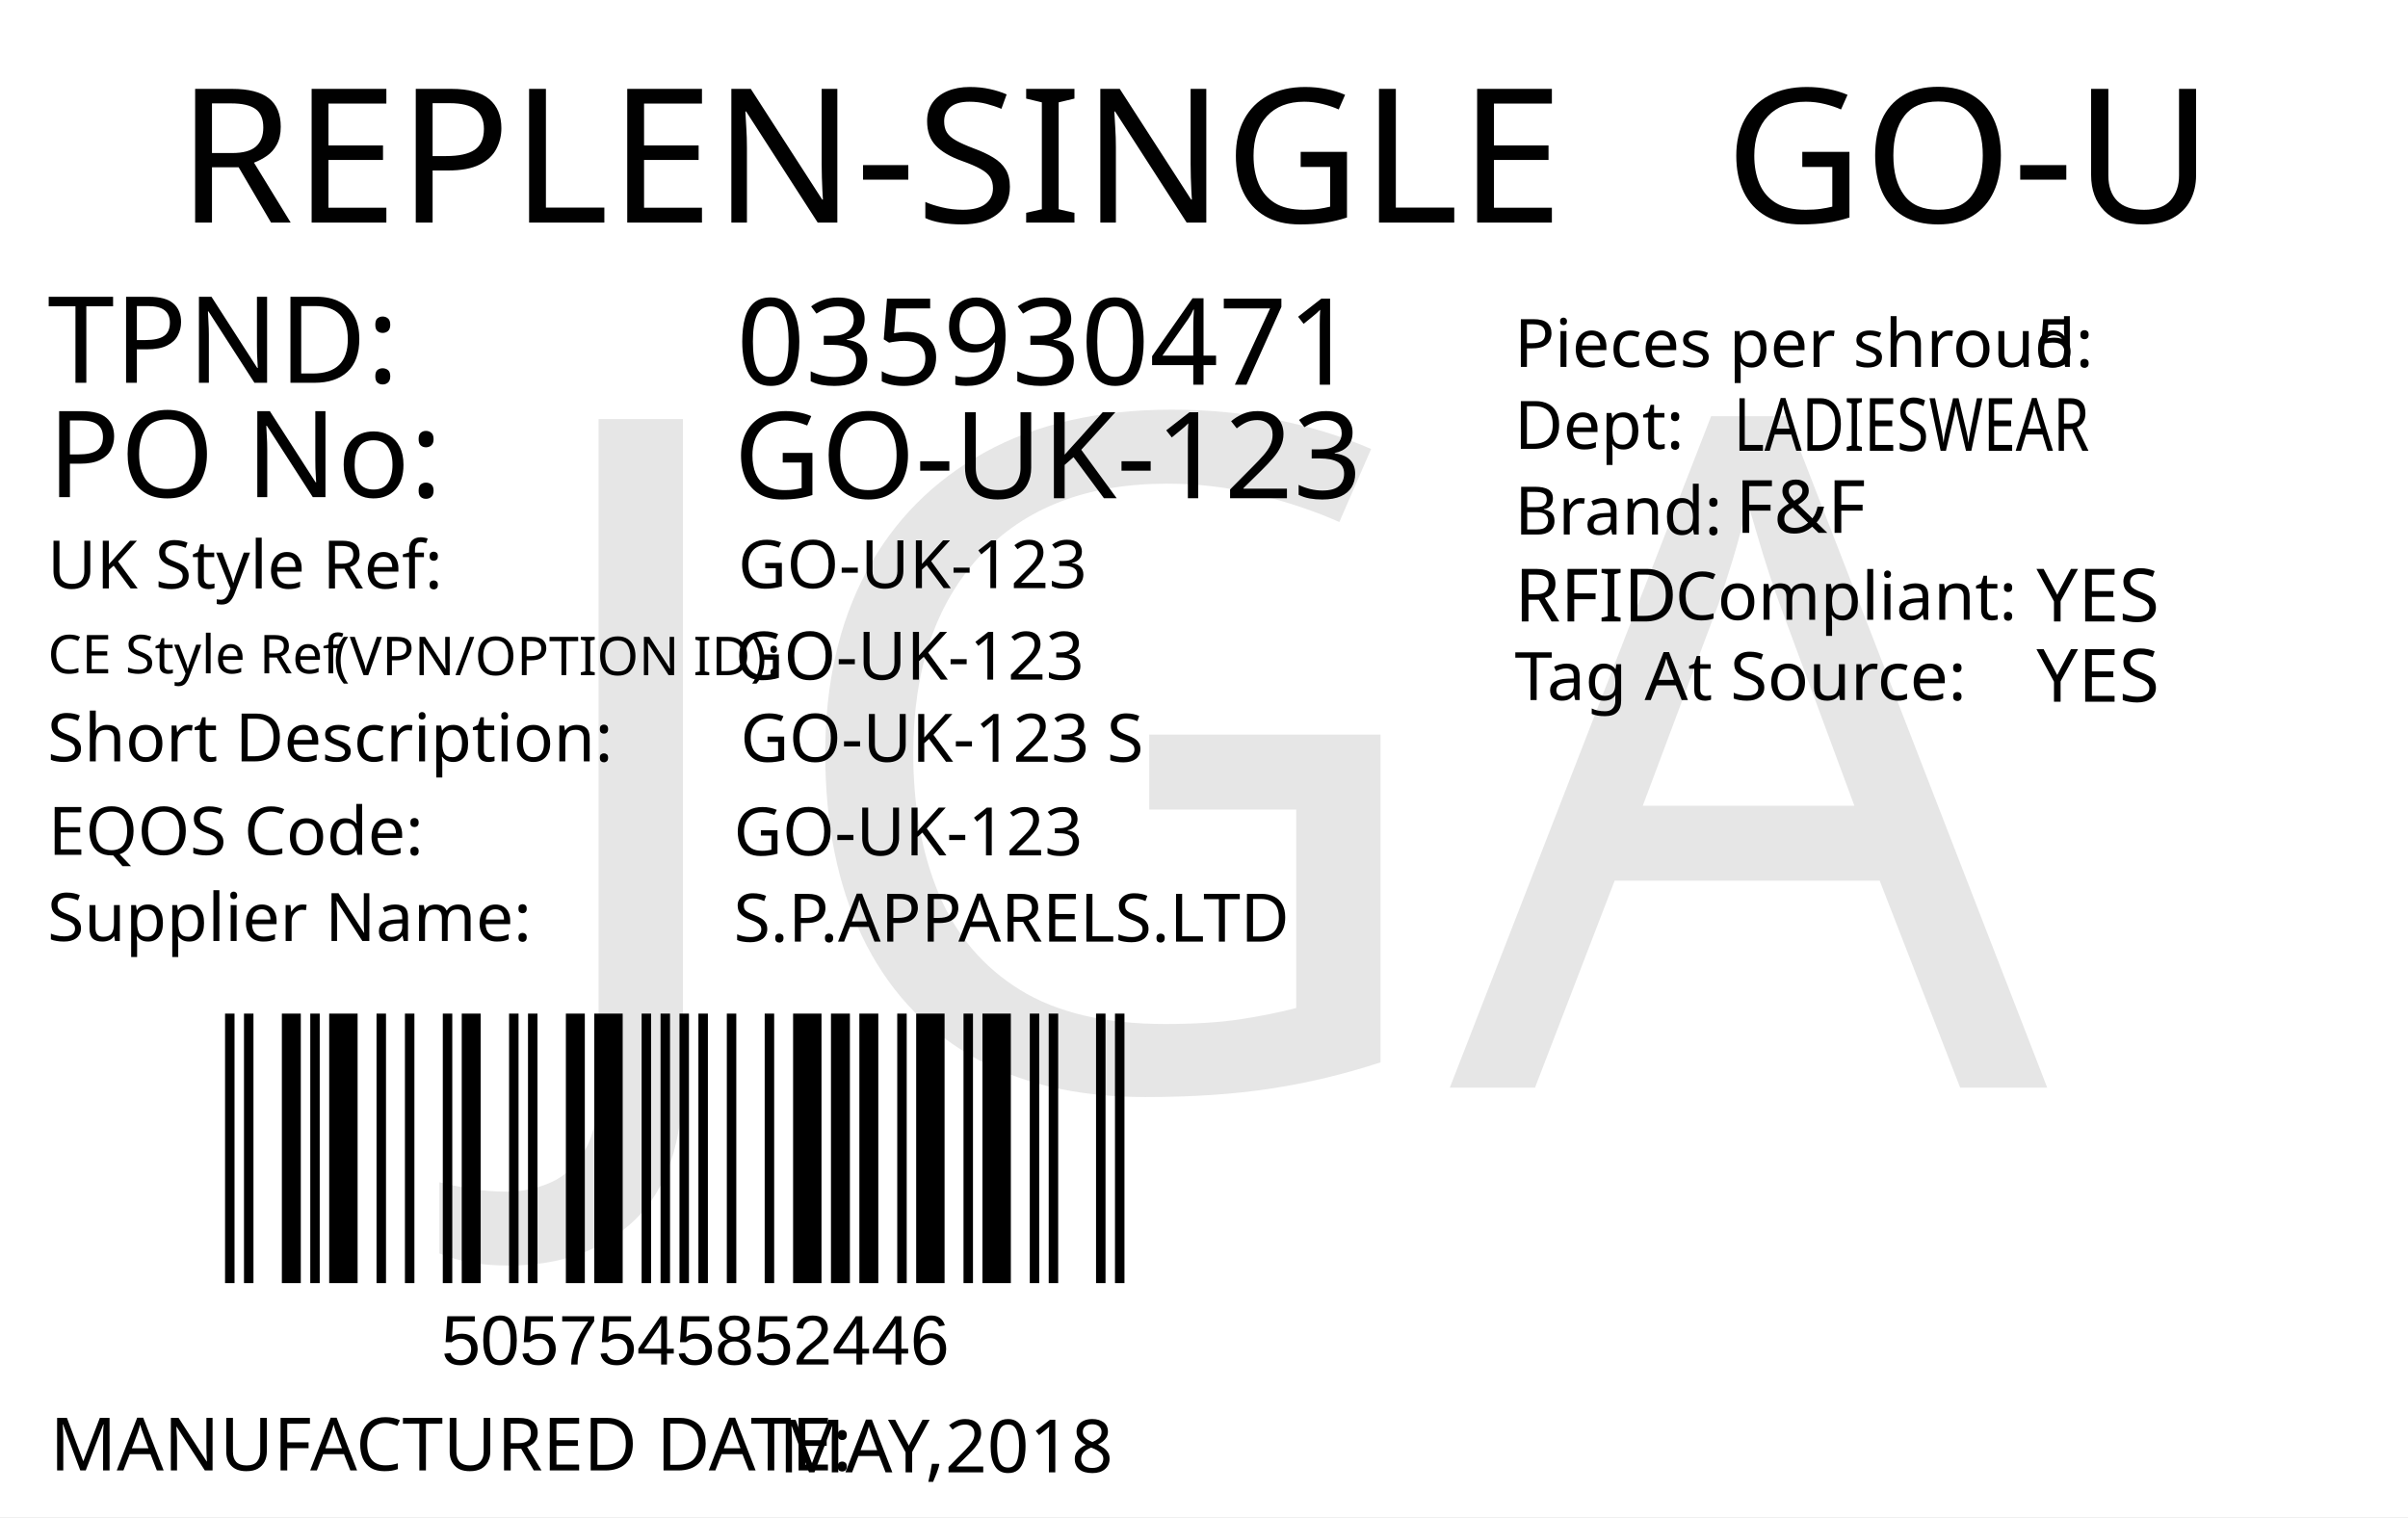
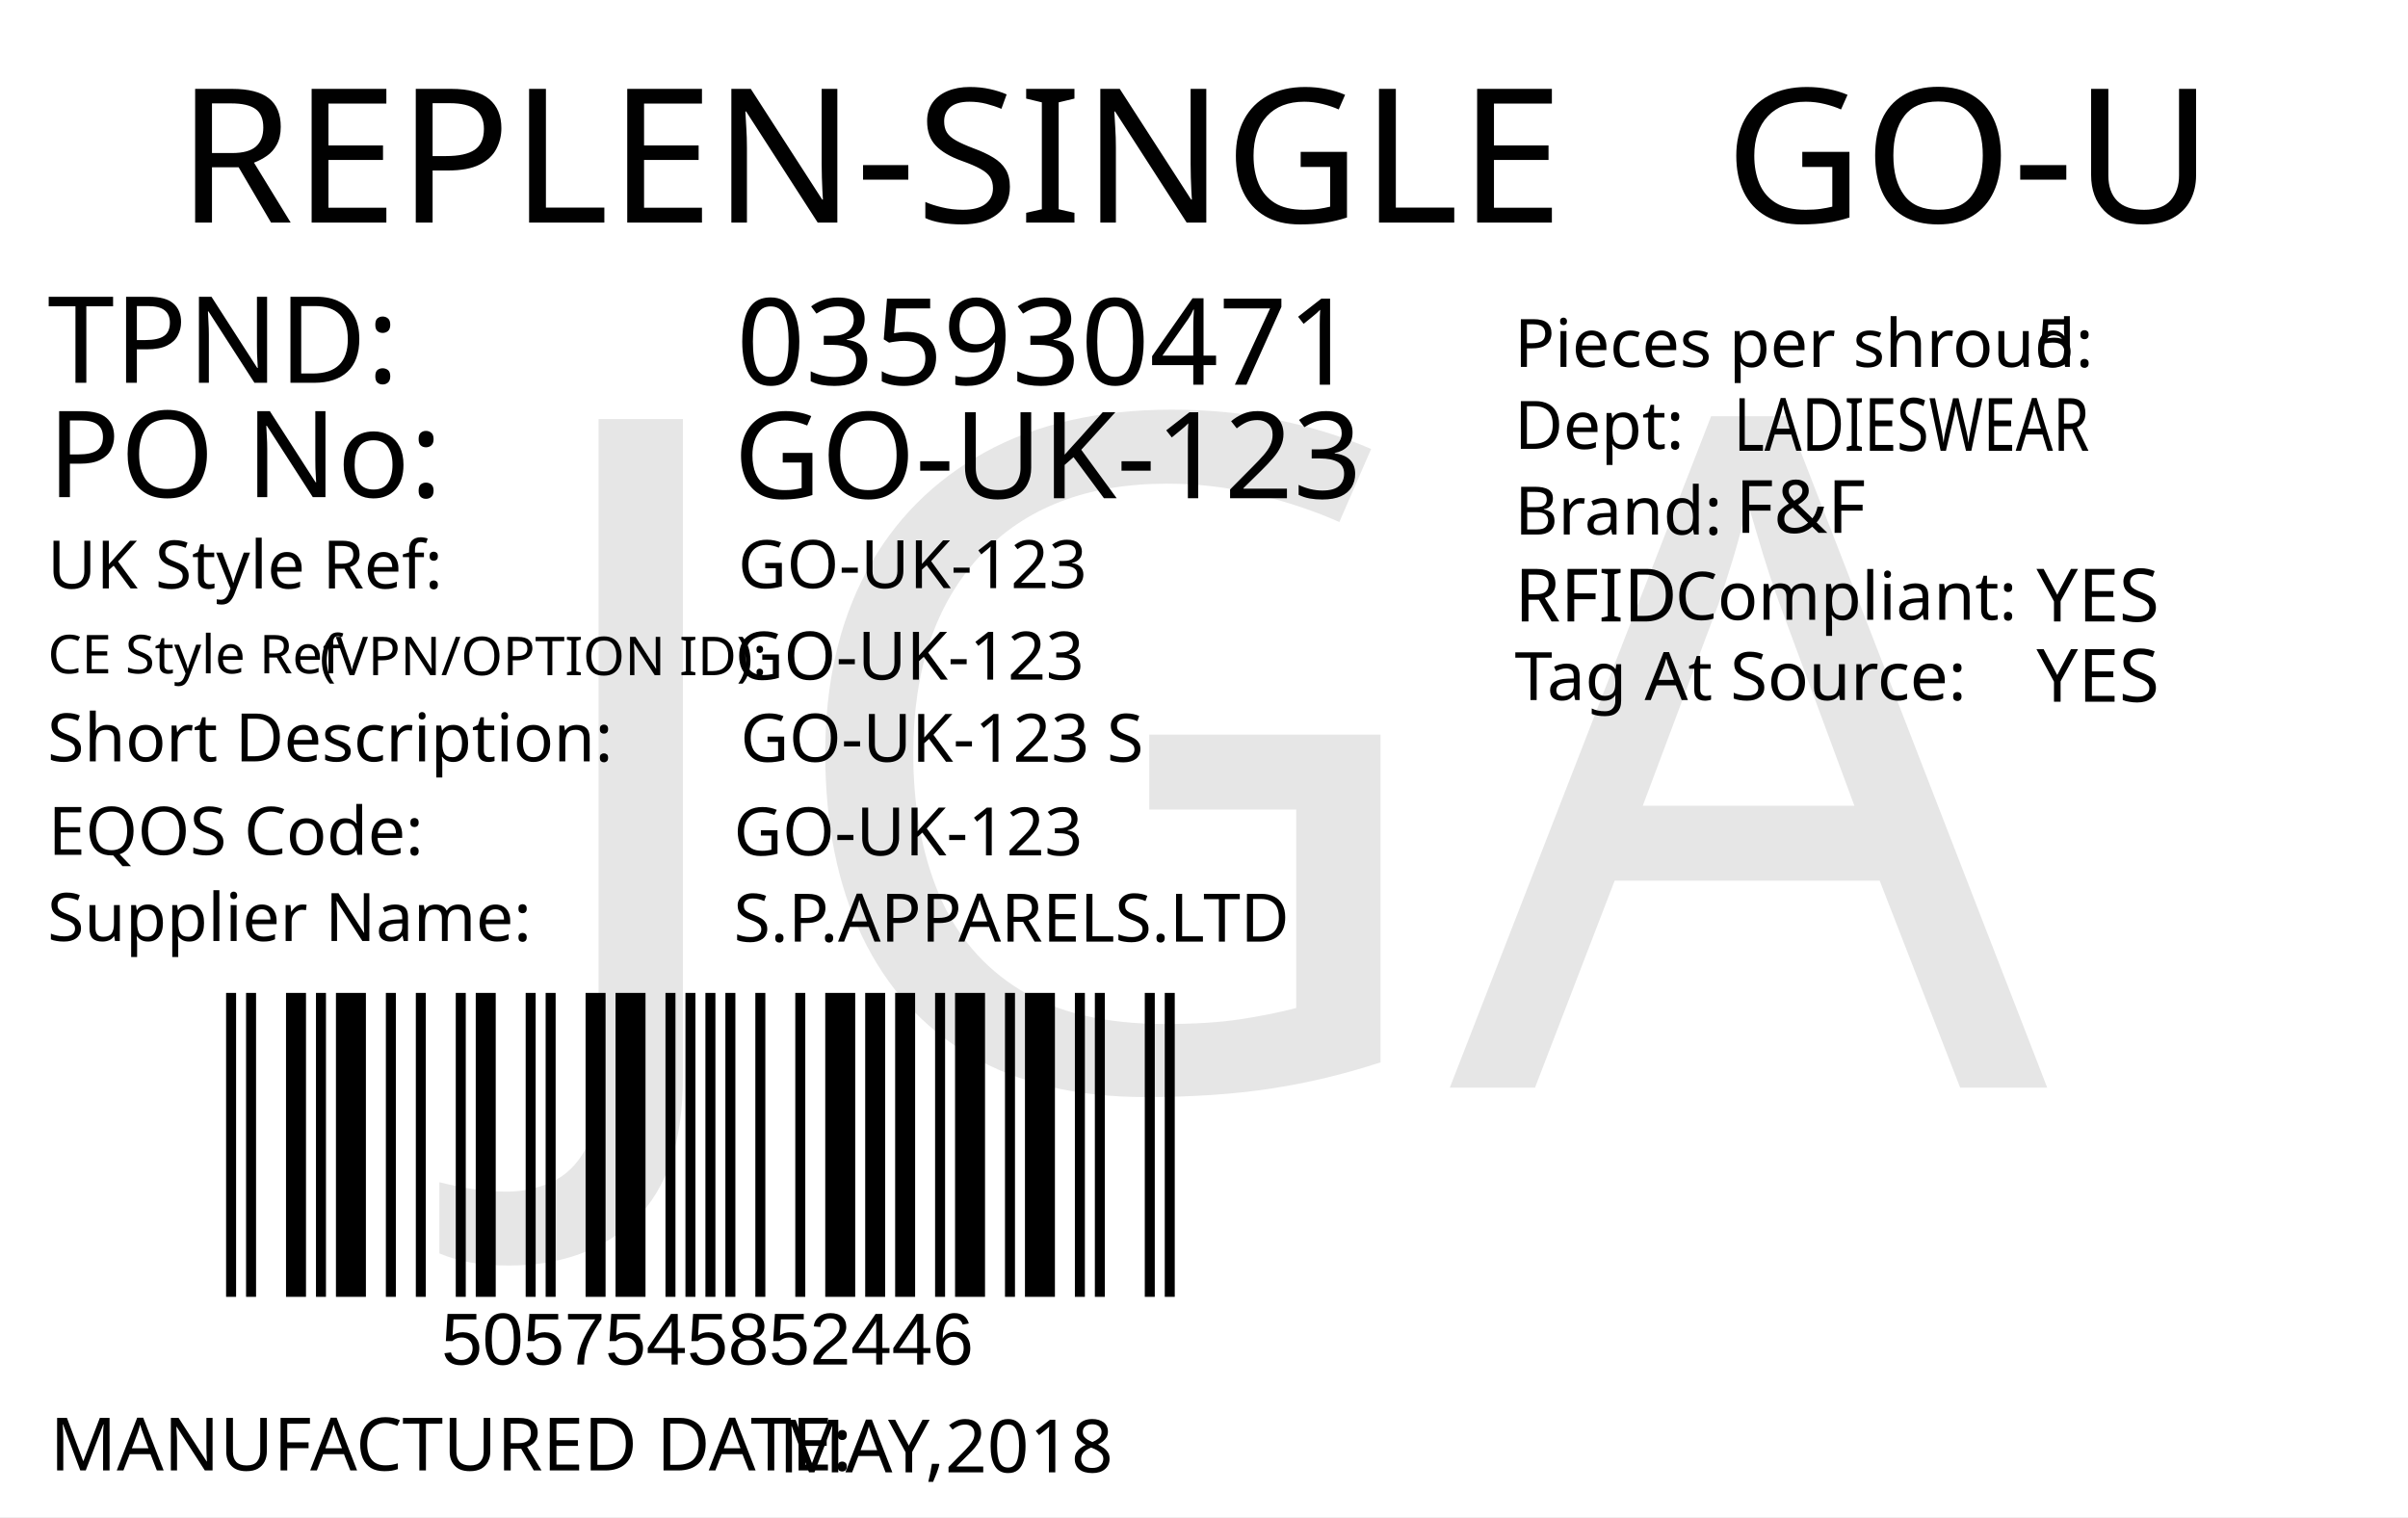
<svg xmlns="http://www.w3.org/2000/svg" version="1.1" id="Layer_1" x="0px" y="0px" viewBox="0 0 360 226.8" style="enable-background:new 0 0 360 226.8;" xml:space="preserve">
  <g>
    <rect y="0" style="fill:#FFFFFF;" width="360" height="226.8" />
  </g>
  <text transform="matrix(1 0 0 1 26.4566 33.2706)" style="fill:#010101; font-family:'FranklinGothicBT-RomanCondensed', FrankGoth Cn BT; font-size:28px;">REPLEN-SINGLE</text>
  <text id="season_code" transform="matrix(1.0186 0 0 1 257.8428 33.2707)" style="fill:#010101; font-family:'FranklinGothicBT-RomanCondensed', FrankGoth Cn BT; font-size:28px;">GO-U</text>
-   <g width="391" height="178" transform="matrix(0.3625 0 0 0.2548 30 149.0012)" id="barcode">
-     <svg id="ean-13" width="391.075px" height="178.02px" x="0px" y="0px" viewBox="0 0 393 179" version="1.1" font-size="30px" font-family="frankgothcnbt" style="transform: translate(0px, 0px);">
-       <rect x="0" y="0" width="393" height="179" style="fill:#ffffff;" />
+   <g width="391" height="178" transform="matrix(0.3625 0 0 0.2548 30 123.001)" id="barcode">
+     <svg id="ean-13" width="412.25px" height="378.02px" x="0px" y="0px" viewBox="0 0 393 190" version="1.1" font-size="50px" font-family="frankgothcnbt" style="transform: translate(0px, 0px);">
+       <rect x="0" y="0" width="393" height="190" style="fill:#ffffff;" />
      <g transform="translate(10, 10)" style="fill:#000000;">
-         <rect x="0" y="0" width="3.926" height="159" />
-         <rect x="7.852" y="0" width="3.926" height="159" />
-         <rect x="23.556" y="0" width="7.852" height="159" />
-         <rect x="35.334" y="0" width="3.926" height="159" />
-         <rect x="43.186" y="0" width="11.778" height="159" />
-         <rect x="62.816" y="0" width="3.926" height="159" />
-         <rect x="74.594" y="0" width="3.926" height="159" />
-         <rect x="90.298" y="0" width="3.926" height="159" />
-         <rect x="98.15" y="0" width="7.852" height="159" />
-         <rect x="117.78" y="0" width="3.926" height="159" />
-         <rect x="125.632" y="0" width="3.926" height="159" />
-         <rect x="141.336" y="0" width="7.852" height="159" />
-         <rect x="153.114" y="0" width="11.778" height="159" />
-         <rect x="172.744" y="0" width="3.926" height="159" />
-         <rect x="180.596" y="0" width="3.926" height="159" />
-         <rect x="188.448" y="0" width="3.926" height="159" />
-         <rect x="196.3" y="0" width="3.926" height="159" />
-         <rect x="208.078" y="0" width="3.926" height="159" />
-         <rect x="223.782" y="0" width="3.926" height="159" />
-         <rect x="235.56" y="0" width="11.778" height="159" />
-         <rect x="251.264" y="0" width="7.852" height="159" />
-         <rect x="263.042" y="0" width="7.852" height="159" />
-         <rect x="278.746" y="0" width="3.926" height="159" />
-         <rect x="286.598" y="0" width="11.778" height="159" />
-         <rect x="306.228" y="0" width="3.926" height="159" />
-         <rect x="314.08" y="0" width="11.778" height="159" />
-         <rect x="333.71" y="0" width="3.926" height="159" />
-         <rect x="341.562" y="0" width="3.926" height="159" />
-         <rect x="361.192" y="0" width="3.926" height="159" />
-         <rect x="369.044" y="0" width="3.926" height="159" />
+         <rect x="0" y="0" width="3.926" height="170" />
+         <rect x="7.852" y="0" width="3.926" height="170" />
+         <rect x="23.556" y="0" width="7.852" height="170" />
+         <rect x="35.334" y="0" width="3.926" height="170" />
+         <rect x="43.186" y="0" width="11.778" height="170" />
+         <rect x="62.816" y="0" width="3.926" height="170" />
+         <rect x="74.594" y="0" width="3.926" height="170" />
+         <rect x="90.298" y="0" width="3.926" height="170" />
+         <rect x="98.15" y="0" width="7.852" height="170" />
+         <rect x="117.78" y="0" width="3.926" height="170" />
+         <rect x="125.632" y="0" width="3.926" height="170" />
+         <rect x="141.336" y="0" width="7.852" height="170" />
+         <rect x="153.114" y="0" width="11.778" height="170" />
+         <rect x="172.744" y="0" width="3.926" height="170" />
+         <rect x="180.596" y="0" width="3.926" height="170" />
+         <rect x="188.448" y="0" width="3.926" height="170" />
+         <rect x="196.3" y="0" width="3.926" height="170" />
+         <rect x="208.078" y="0" width="3.926" height="170" />
+         <rect x="223.782" y="0" width="3.926" height="170" />
+         <rect x="235.56" y="0" width="11.778" height="170" />
+         <rect x="251.264" y="0" width="7.852" height="170" />
+         <rect x="263.042" y="0" width="7.852" height="170" />
+         <rect x="278.746" y="0" width="3.926" height="170" />
+         <rect x="286.598" y="0" width="11.778" height="170" />
+         <rect x="306.228" y="0" width="3.926" height="170" />
+         <rect x="314.08" y="0" width="11.778" height="170" />
+         <rect x="333.71" y="0" width="3.926" height="170" />
+         <rect x="341.562" y="0" width="3.926" height="170" />
+         <rect x="361.192" y="0" width="3.926" height="170" />
+         <rect x="369.044" y="0" width="3.926" height="170" />
      </g>
    </svg>
  </g>
-   <text transform="matrix(1 0 0 1 65.9998 204)" style="font-family:Myriad, Myriad Roman, Arial, sans-serif; font-size:10.5px;" id="barcode_number">5057545852446</text>
+   <text transform="matrix(1 0 0 1 65.9998 204)" style="font-family:Myriad, Myriad Roman, Arial, sans-serif; font-size:11px;" id="barcode_number">5057545852446</text>
  <text transform="matrix(1 0 0 1 7.0935 57.2278)" style="fill:#010101; font-family:'FranklinGothicBT-RomanCondensed', FrankGoth Cn BT; font-size:18px;">TPND: </text>
  <text transform="matrix(1 0 0 1 7.0935 74.3259)" style="fill:#010101; font-family:'FranklinGothicBT-RomanCondensed', FrankGoth Cn BT; font-size:18px;">PO No: </text>
  <text id="tpnd" transform="matrix(1 0 0 1 110.0921 57.5111)" style="fill:#010101; font-family:'FranklinGothicBT-RomanCondensed', FrankGoth Cn BT; font-size:18px;">035930471</text>
  <text id="po_number" transform="matrix(1 0 0 1 109.6909 74.4908)" style="fill:#010101; font-family:'FranklinGothicBT-RomanCondensed', FrankGoth Cn BT; font-size:18px;">GO-UK-123</text>
  <text transform="matrix(1 0 0 1 226.4018 54.8575)" style="fill:#010101; font-family:'FranklinGothicBT-RomanCondensed', FrankGoth Cn BT; font-size:10px;">Pieces per shroud: </text>
  <text transform="matrix(1 0 0 1 304.4018 54.8575)" style="fill:#010101; font-family:'FranklinGothicBT-RomanCondensed', FrankGoth Cn BT; font-size:10px;" id="unit_per_case">5</text>
  <text transform="matrix(1 0 0 1 226.4018 67.108)" style="fill:#010101; font-family:'FranklinGothicBT-RomanCondensed', FrankGoth Cn BT; font-size:10px;">Dept: </text>
  <text transform="matrix(0.7943 0 0 1 259.2063 67.3955)" style="font-family:'FranklinGothicBT-RomanCondensed', FrankGoth Cn BT; font-size:11px;" id="department">LADIESWEAR</text>
  <text transform="matrix(1 0 0 1 226.4452 79.9133)" style="fill:#010101; font-family:'FranklinGothicBT-RomanCondensed', FrankGoth Cn BT; font-size:10px;">Brand: </text>
  <text id="brand" transform="matrix(1 0 0 1 259.4503 79.6635)" style="font-family:'FranklinGothicBT-RomanCondensed', FrankGoth Cn BT; font-size:11px;">F&amp;F</text>
  <text id="rfid" transform="matrix(1 0 0 1 304.4503 92.9129)" style="fill:#010101; font-family:'FranklinGothicBT-RomanCondensed', FrankGoth Cn BT; font-size:11px;">YES</text>
  <text transform="matrix(1 0 0 1 226.4458 92.913)" style="fill:#010101; font-family:'FranklinGothicBT-RomanCondensed', FrankGoth Cn BT; font-size:11px;">RFID </text>
  <text transform="matrix(1 0 0 1 250.4442 92.6632)" style="fill:#010101; font-family:'FranklinGothicBT-RomanCondensed', FrankGoth Cn BT; font-size:10px;">Compliant:</text>
  <text id="tag_at_source" transform="matrix(1 0 0 1 304.4512 104.9134)" style="fill:#010101; font-family:'FranklinGothicBT-RomanCondensed', FrankGoth Cn BT; font-size:11px;">YES</text>
  <text transform="matrix(1.0159 0 0 1 226.4465 104.6626)" style="fill:#010101; font-family:'FranklinGothicBT-RomanCondensed', FrankGoth Cn BT; font-size:10px;">Tag At Source:</text>
  <text transform="matrix(1 0 0 1 7.4744 219.8353)" style="fill:#010101; font-family:'FranklinGothicBT-RomanCondensed', FrankGoth Cn BT; font-size:11px;">MANUFACTURED DATE: </text>
  <text transform="matrix(1 0 0 1 116.4164 220.1187)" style="fill:#010101; font-family:'FranklinGothicBT-RomanCondensed', FrankGoth Cn BT; font-size:11px;" id="manufactured_date">MAY,2018</text>
  <text transform="matrix(1 0 0 1 7.0916 87.9775)" style="fill:#010101; font-family:'FranklinGothicBT-RomanCondensed', FrankGoth Cn BT; font-size:10px;">UK Style Ref:</text>
  <text transform="matrix(1 0 0 1 60.5916 87.9775)" style="fill:#010101; font-family:'FranklinGothicBT-RomanCondensed', FrankGoth Cn BT; font-size:10px; letter-spacing:43;"> </text>
  <text transform="matrix(1 0 0 1 106.3916 87.9775)" style="fill:#010101; font-family:'FranklinGothicBT-RomanCondensed', FrankGoth Cn BT; font-size:10px;"> </text>
-   <text transform="matrix(1 0 0 1 47.8128 100.9361)" style="font-family:'FranklinGothicBT-RomanCondensed', FrankGoth Cn BT; font-size:8px;"> (VPN/OPTION ID): </text>
+   <text transform="matrix(1 0 0 1 47.8128 100.9361)" style="font-family:'FranklinGothicBT-RomanCondensed', FrankGoth Cn BT; font-size:8px;">(VPN/OPTION ID): </text>
  <text transform="matrix(1 0 0 1 7.1485 100.6665)" style="font-family:'FranklinGothicBT-RomanCondensed', FrankGoth Cn BT; font-size:8px;">CE Style Ref</text>
  <text transform="matrix(1 0 0 1 7.0916 113.8261)" style="fill:#010101; font-family:'FranklinGothicBT-RomanCondensed', FrankGoth Cn BT; font-size:10px;">Short Description:</text>
  <text transform="matrix(1 0 0 1 81.3916 113.8261)" style="fill:#010101; font-family:'FranklinGothicBT-RomanCondensed', FrankGoth Cn BT; font-size:10px; letter-spacing:5;"> </text>
  <text transform="matrix(1 0 0 1 90.1916 113.8261)" style="fill:#010101; font-family:'FranklinGothicBT-RomanCondensed', FrankGoth Cn BT; font-size:10px;"> </text>
  <text transform="matrix(1 0 0 1 7.2048 127.7902)" style="fill:#010101; font-family:'FranklinGothicBT-RomanCondensed', FrankGoth Cn BT; font-size:10px;">EQOS Code:</text>
  <text transform="matrix(1 0 0 1 56.0048 127.7902)" style="fill:#010101; font-family:'FranklinGothicBT-RomanCondensed', FrankGoth Cn BT; font-size:10px; letter-spacing:21;"> </text>
  <text transform="matrix(1 0 0 1 79.8048 127.7902)" style="fill:#010101; font-family:'FranklinGothicBT-RomanCondensed', FrankGoth Cn BT; font-size:10px;"> </text>
  <text transform="matrix(1 0 0 1 7.0916 140.6742)" style="fill:#010101; font-family:'FranklinGothicBT-RomanCondensed', FrankGoth Cn BT; font-size:10px;">Supplier Name:</text>
  <text transform="matrix(1 0 0 1 68.9916 140.6742)" style="fill:#010101; font-family:'FranklinGothicBT-RomanCondensed', FrankGoth Cn BT; font-size:10px; letter-spacing:18;"> </text>
  <text transform="matrix(1 0 0 1 89.9916 140.6742)" style="fill:#010101; font-family:'FranklinGothicBT-RomanCondensed', FrankGoth Cn BT; font-size:10px;"> </text>
  <text id="uk_style" transform="matrix(1 0 0 1 110.3395 87.9234)" style="fill:#010101; font-family:'FranklinGothicBT-RomanCondensed', FrankGoth Cn BT; font-size:10px;">GO-UK-123</text>
  <text id="ce_style" transform="matrix(1 0 0 1 109.8977 101.6038)" style="fill:#010101; font-family:'FranklinGothicBT-RomanCondensed', FrankGoth Cn BT; font-size:10px;">GO-UK-123</text>
  <text id="eqos" transform="matrix(1 0 0 1 109.688 127.8837)" style="fill:#010101; font-family:'FranklinGothicBT-RomanCondensed', FrankGoth Cn BT; font-size:10px;">GO-UK-123</text>
  <text id="supplier" transform="matrix(1 0 0 1 109.688 140.7752)" style="fill:#010101; font-family:'FranklinGothicBT-RomanCondensed', FrankGoth Cn BT; font-size:10px;">S.P.APPARELS.LTD</text>
  <text id="description" transform="matrix(1 0 0 1 110.6875 113.8827)" style="fill:#010101; font-family:'FranklinGothicBT-RomanCondensed', FrankGoth Cn BT; font-size:10px;">GO-UK-123 S</text>
  <text transform="matrix(1 0 0 1 76.6108 162.606)" style="font-family:'FranklinGothicBT-RomanCondensed', FrankGoth Cn BT; font-size:140px;opacity: 0.1;" id="watermark">JGA</text>
</svg>
